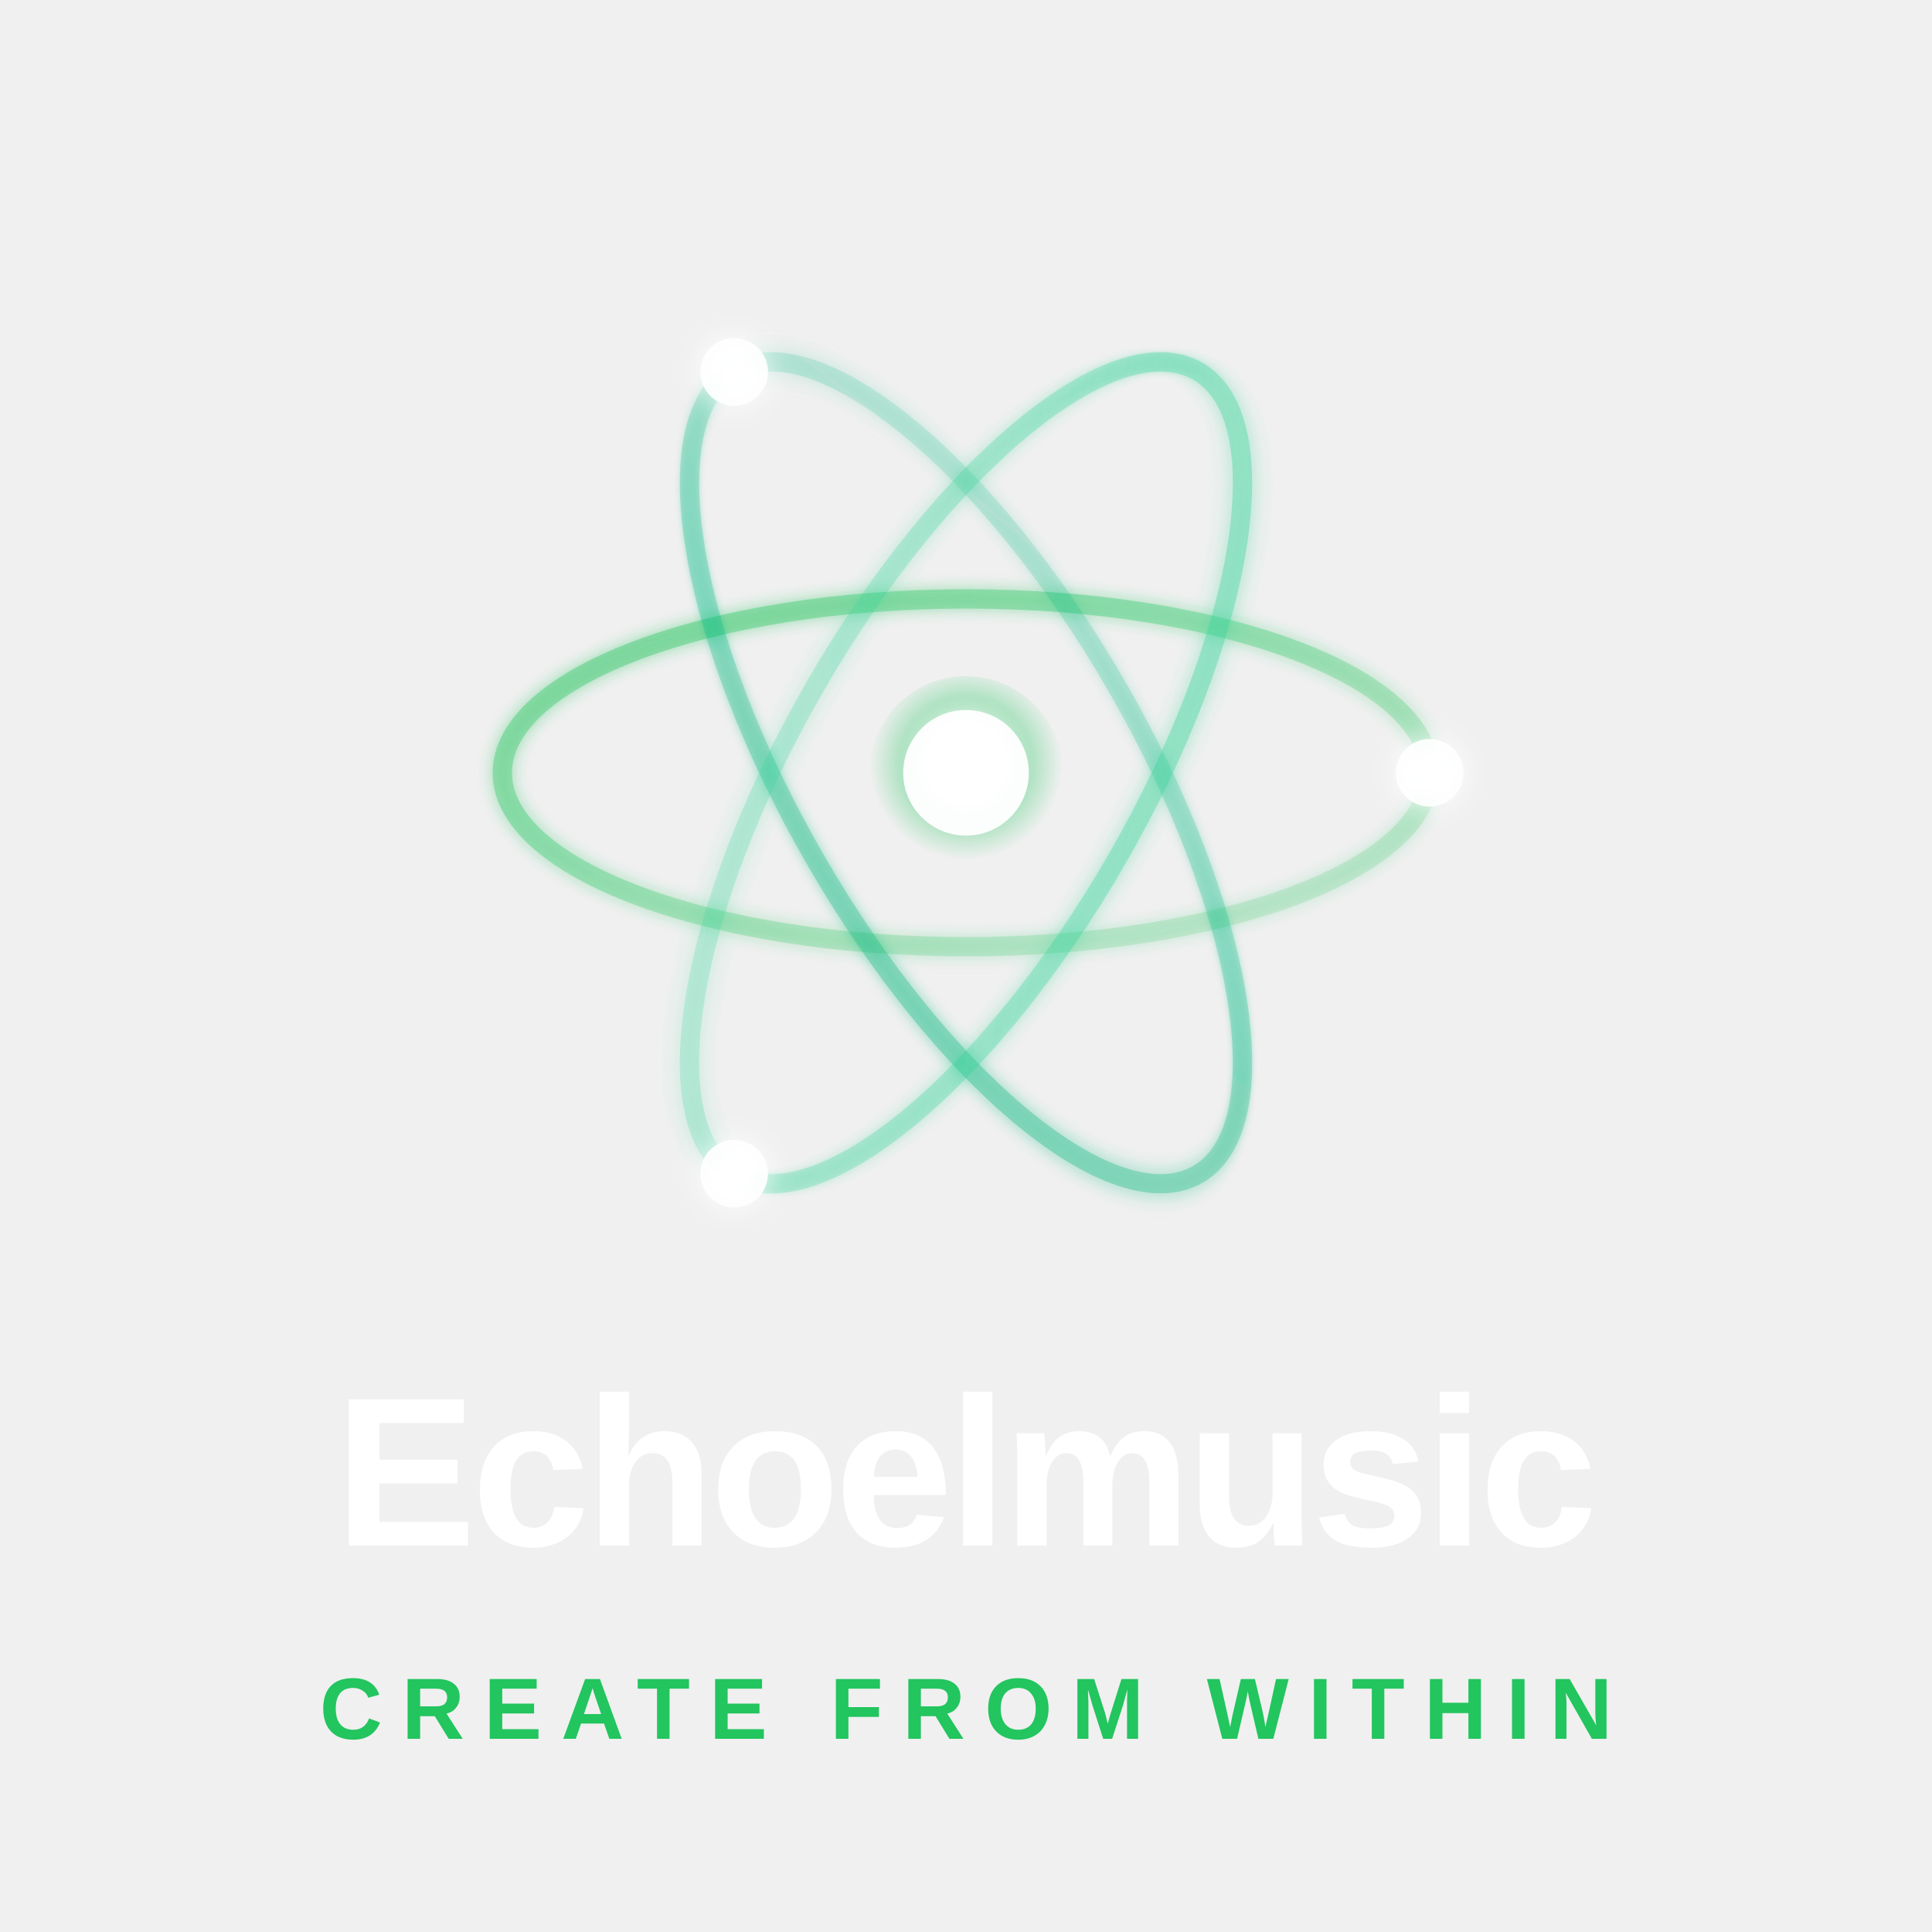
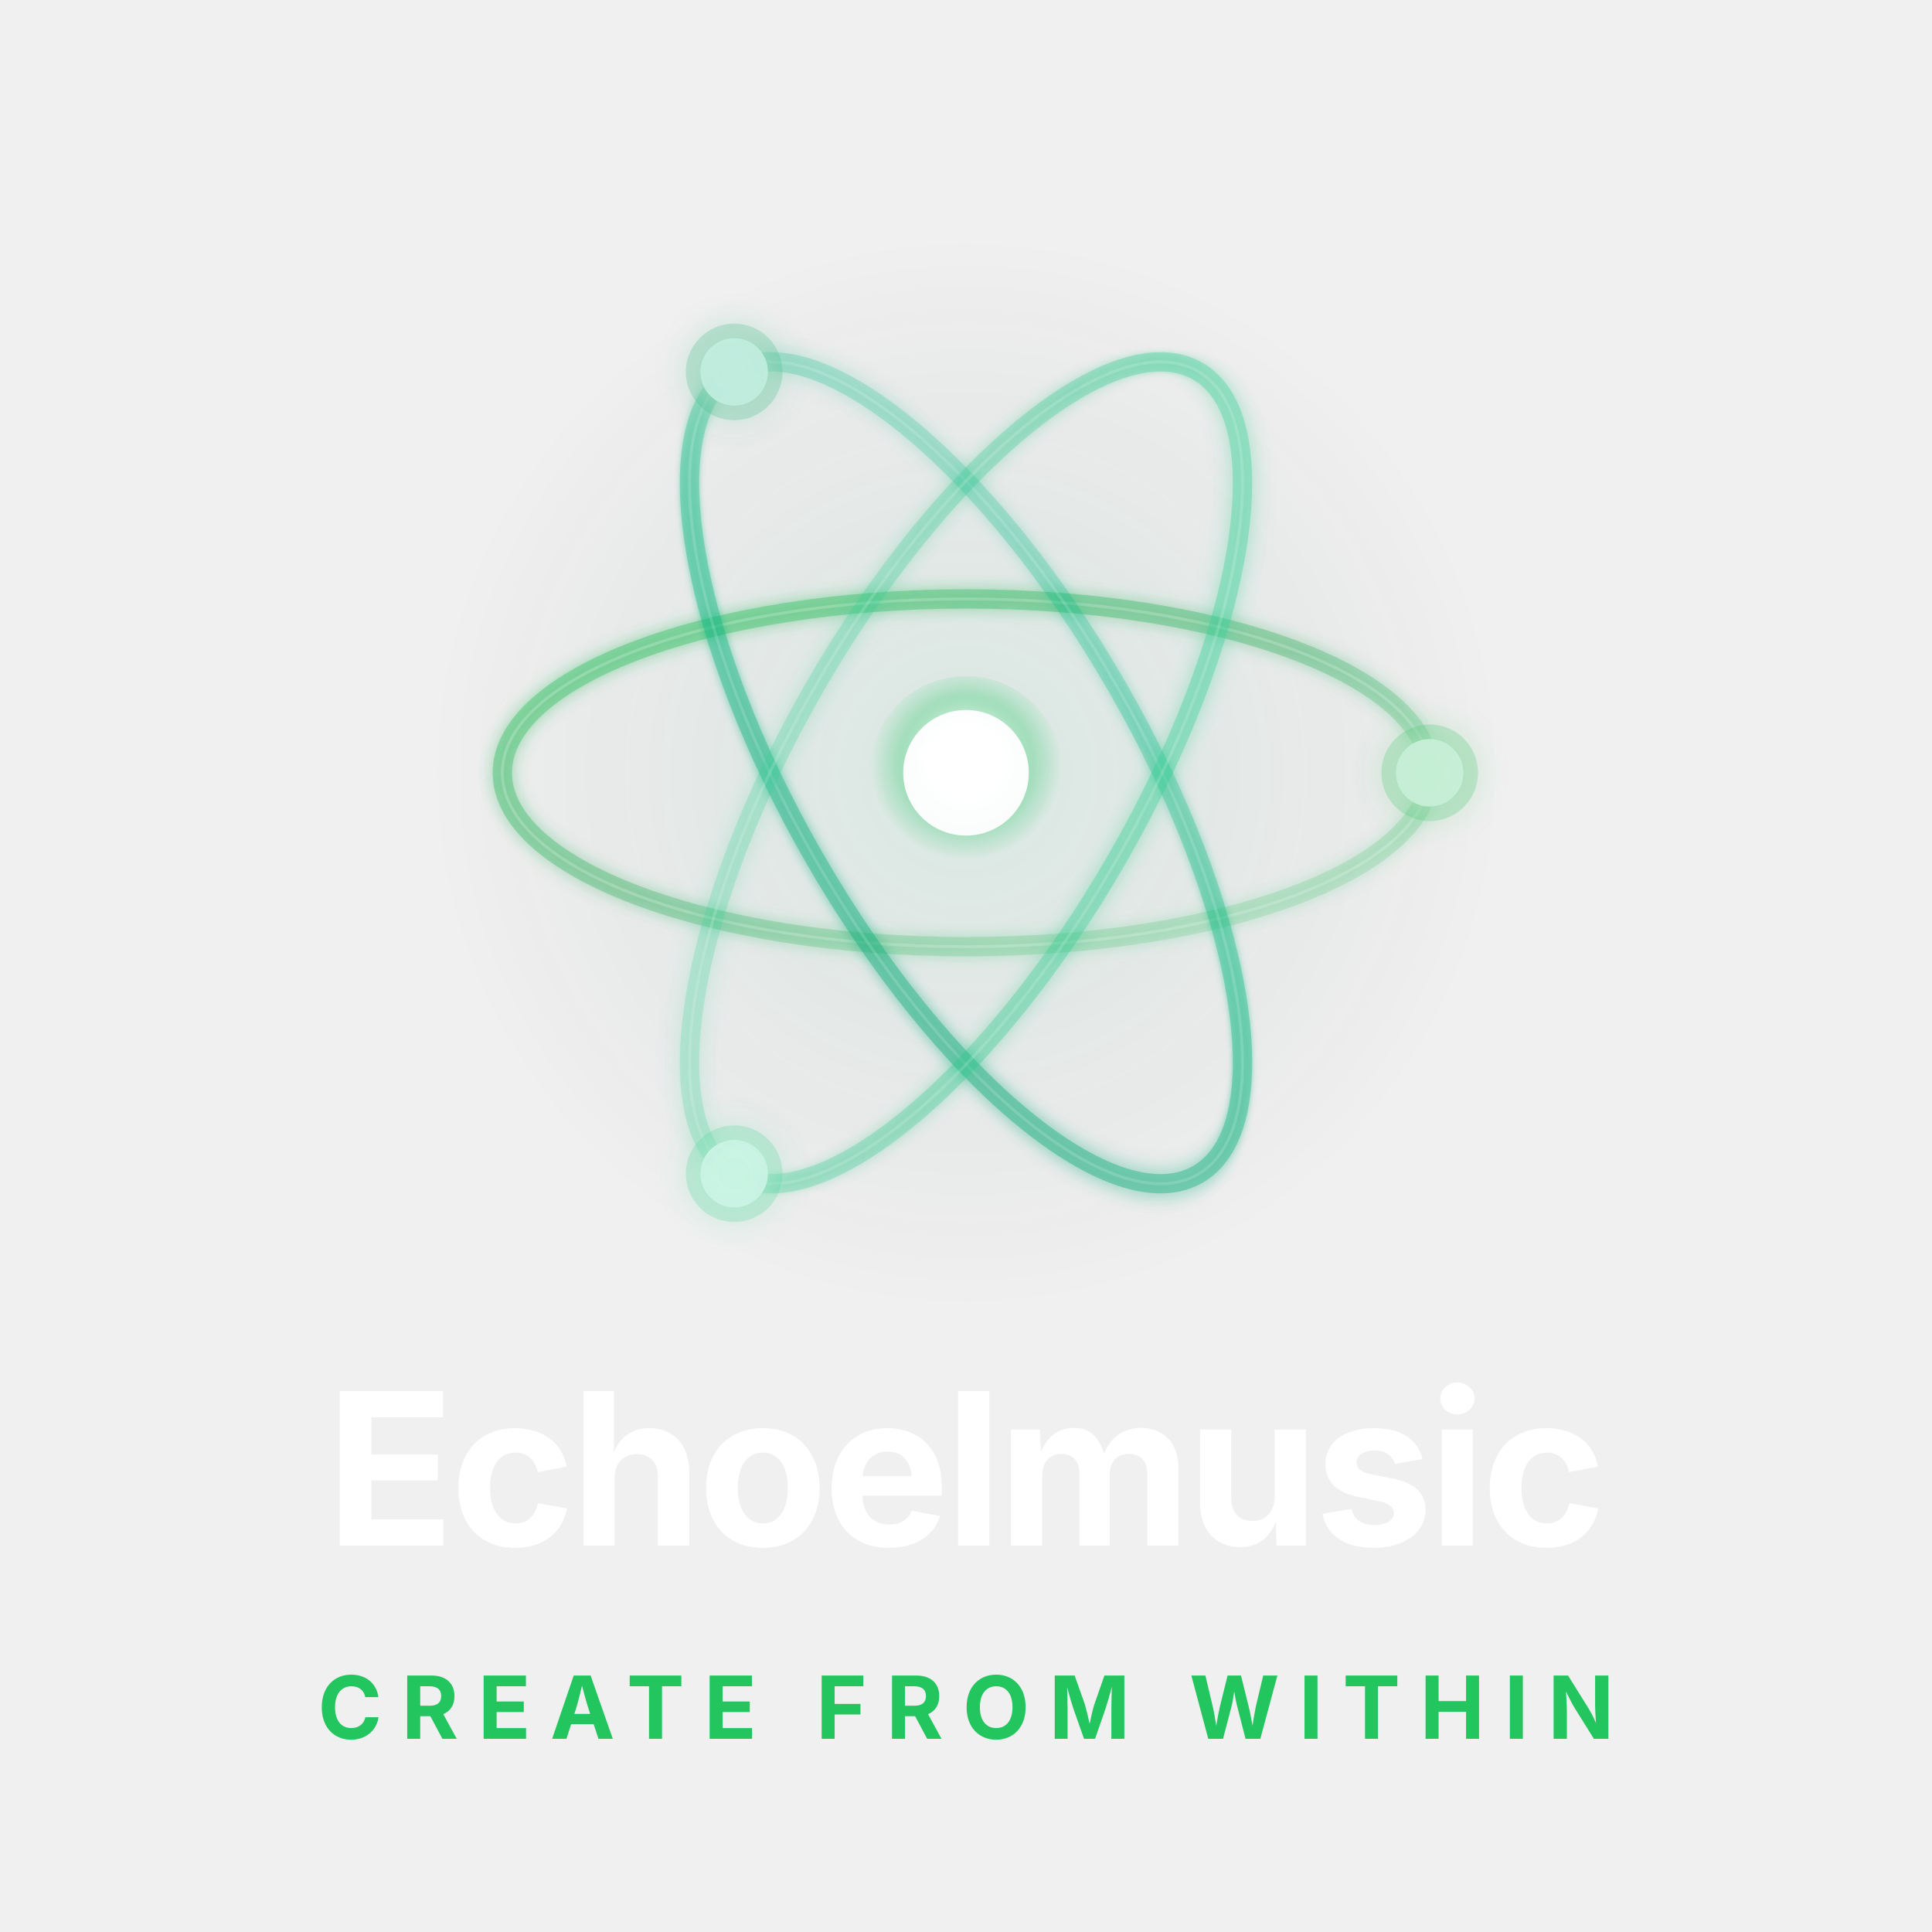
<svg xmlns="http://www.w3.org/2000/svg" viewBox="0 0 200 200">
  <defs>
    <linearGradient id="og" x1="0%" y1="0%" x2="100%" y2="100%">
      <stop offset="0%" stop-color="#22C55E" stop-opacity="0.8" />
+       <stop offset="50%" stop-color="#1da750" stop-opacity="0.5" />
      <stop offset="100%" stop-color="#22C55E" stop-opacity="0.2" />
    </linearGradient>
    <linearGradient id="oe" x1="0%" y1="0%" x2="100%" y2="100%">
      <stop offset="0%" stop-color="#10B981" stop-opacity="0.2" />
-       <stop offset="100%" stop-color="#10B981" stop-opacity="0.7" />
+       <stop offset="50%" stop-color="#10B981" stop-opacity="0.7" />
+       <stop offset="100%" stop-color="#0ea374" stop-opacity="0.8" />
    </linearGradient>
    <linearGradient id="om" x1="0%" y1="0%" x2="100%" y2="100%">
      <stop offset="0%" stop-color="#34D399" stop-opacity="0.7" />
+       <stop offset="50%" stop-color="#2bc48a" stop-opacity="0.5" />
      <stop offset="100%" stop-color="#34D399" stop-opacity="0.3" />
    </linearGradient>
    <radialGradient id="nuc" cx="50%" cy="45%" r="50%">
      <stop offset="0%" stop-color="white" stop-opacity="0.98" />
      <stop offset="40%" stop-color="white" stop-opacity="0.7" />
      <stop offset="70%" stop-color="#22C55E" stop-opacity="0.3" />
      <stop offset="100%" stop-color="#22C55E" stop-opacity="0" />
+     </radialGradient>
+     <radialGradient id="amb" cx="50%" cy="50%" r="50%">
+       <stop offset="0%" stop-color="#10B981" stop-opacity="0.1" />
+       <stop offset="100%" stop-color="transparent" />
    </radialGradient>
    <filter id="gb" x="-20%" y="-20%" width="140%" height="140%">
      <feGaussianBlur stdDeviation="0.8" result="b" />
      <feMerge>
        <feMergeNode in="b" />
        <feMergeNode in="SourceGraphic" />
      </feMerge>
    </filter>
    <filter id="eg" x="-50%" y="-50%" width="200%" height="200%">
      <feGaussianBlur stdDeviation="1.5" result="g" />
      <feMerge>
        <feMergeNode in="g" />
        <feMergeNode in="SourceGraphic" />
      </feMerge>
    </filter>
  </defs>
  <g transform="translate(100, 80)">
+     <circle cx="0" cy="0" r="56" fill="url(#amb)" />
    <ellipse cx="0" cy="0" rx="48" ry="18" fill="none" stroke="url(#og)" stroke-width="2" opacity="0.65" filter="url(#gb)" />
+     <ellipse cx="0" cy="0" rx="48" ry="18" fill="none" stroke="white" stroke-width="0.3" opacity="0.2" />
    <ellipse cx="0" cy="0" rx="48" ry="18" fill="none" stroke="url(#oe)" stroke-width="2" opacity="0.65" transform="rotate(60)" filter="url(#gb)" />
+     <ellipse cx="0" cy="0" rx="48" ry="18" fill="none" stroke="white" stroke-width="0.3" opacity="0.15" transform="rotate(60)" />
    <ellipse cx="0" cy="0" rx="48" ry="18" fill="none" stroke="url(#om)" stroke-width="2" opacity="0.65" transform="rotate(120)" filter="url(#gb)" />
+     <ellipse cx="0" cy="0" rx="48" ry="18" fill="none" stroke="white" stroke-width="0.3" opacity="0.15" transform="rotate(120)" />
    <circle cx="0" cy="0" r="10" fill="url(#nuc)" />
    <circle cx="0" cy="0" r="6.5" fill="white" opacity="0.95" />
+     <ellipse cx="-2" cy="-2" rx="3" ry="1.6" fill="white" opacity="0.5" />
    <g filter="url(#eg)">
      <circle cx="48" cy="0" r="3.5" fill="white" opacity="0.92" />
+       <circle cx="48" cy="0" r="5" fill="#22C55E" opacity="0.25" />
      <circle cx="-24" cy="-41.5" r="3.5" fill="white" opacity="0.92" />
+       <circle cx="-24" cy="-41.5" r="5" fill="#10B981" opacity="0.25" />
      <circle cx="-24" cy="41.5" r="3.5" fill="white" opacity="0.92" />
+       <circle cx="-24" cy="41.5" r="5" fill="#34D399" opacity="0.25" />
    </g>
  </g>
-   <text x="100" y="160" text-anchor="middle" font-family="-apple-system, BlinkMacSystemFont, 'Helvetica Neue', 'Arial', sans-serif" font-size="22" font-weight="700" fill="white" letter-spacing="-0.5">
+   <text x="100" y="160" text-anchor="middle" font-family="'Atkinson Hyperlegible', -apple-system, BlinkMacSystemFont, 'Helvetica Neue', sans-serif" font-size="22" font-weight="700" fill="white" letter-spacing="-0.5">
    Echoelmusic
  </text>
-   <text x="100" y="180" text-anchor="middle" font-family="-apple-system, BlinkMacSystemFont, 'Helvetica Neue', 'Arial', sans-serif" font-size="9" font-weight="700" fill="#22C55E" letter-spacing="2" text-transform="uppercase">
+   <text x="100" y="180" text-anchor="middle" font-family="'Atkinson Hyperlegible', -apple-system, BlinkMacSystemFont, 'Helvetica Neue', sans-serif" font-size="9" font-weight="700" fill="#22C55E" letter-spacing="2">
    CREATE FROM WITHIN
  </text>
</svg>
